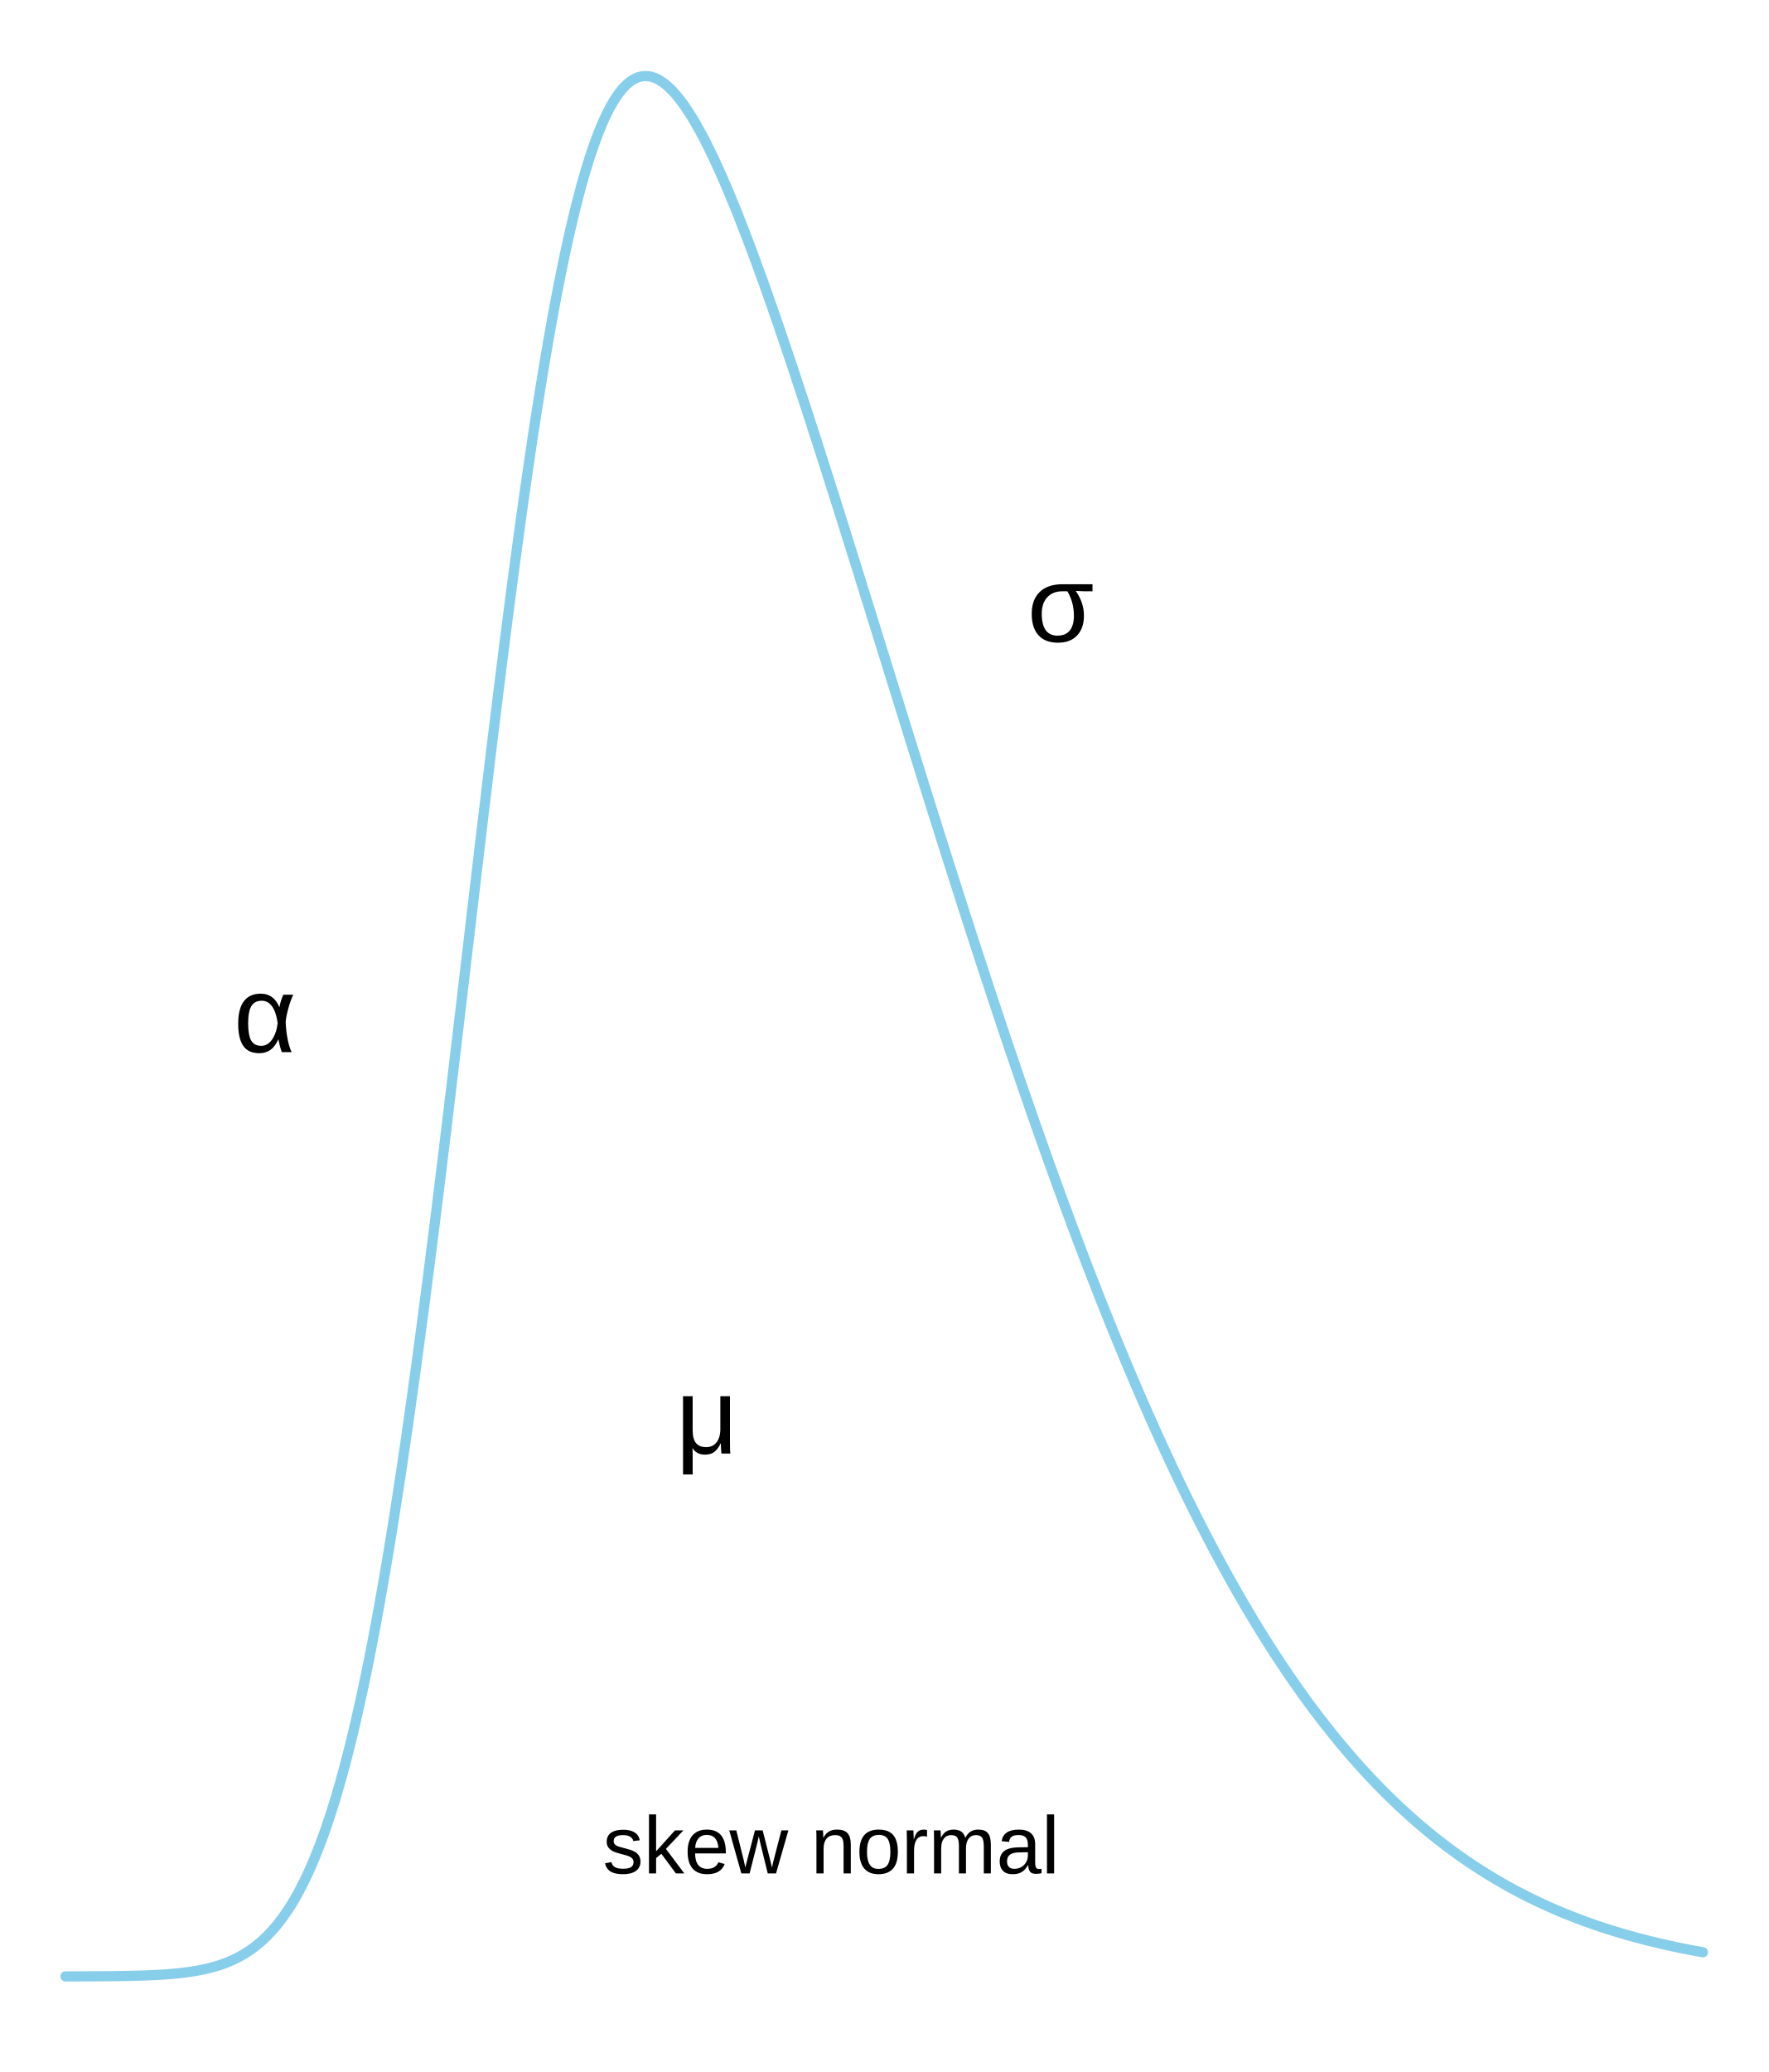
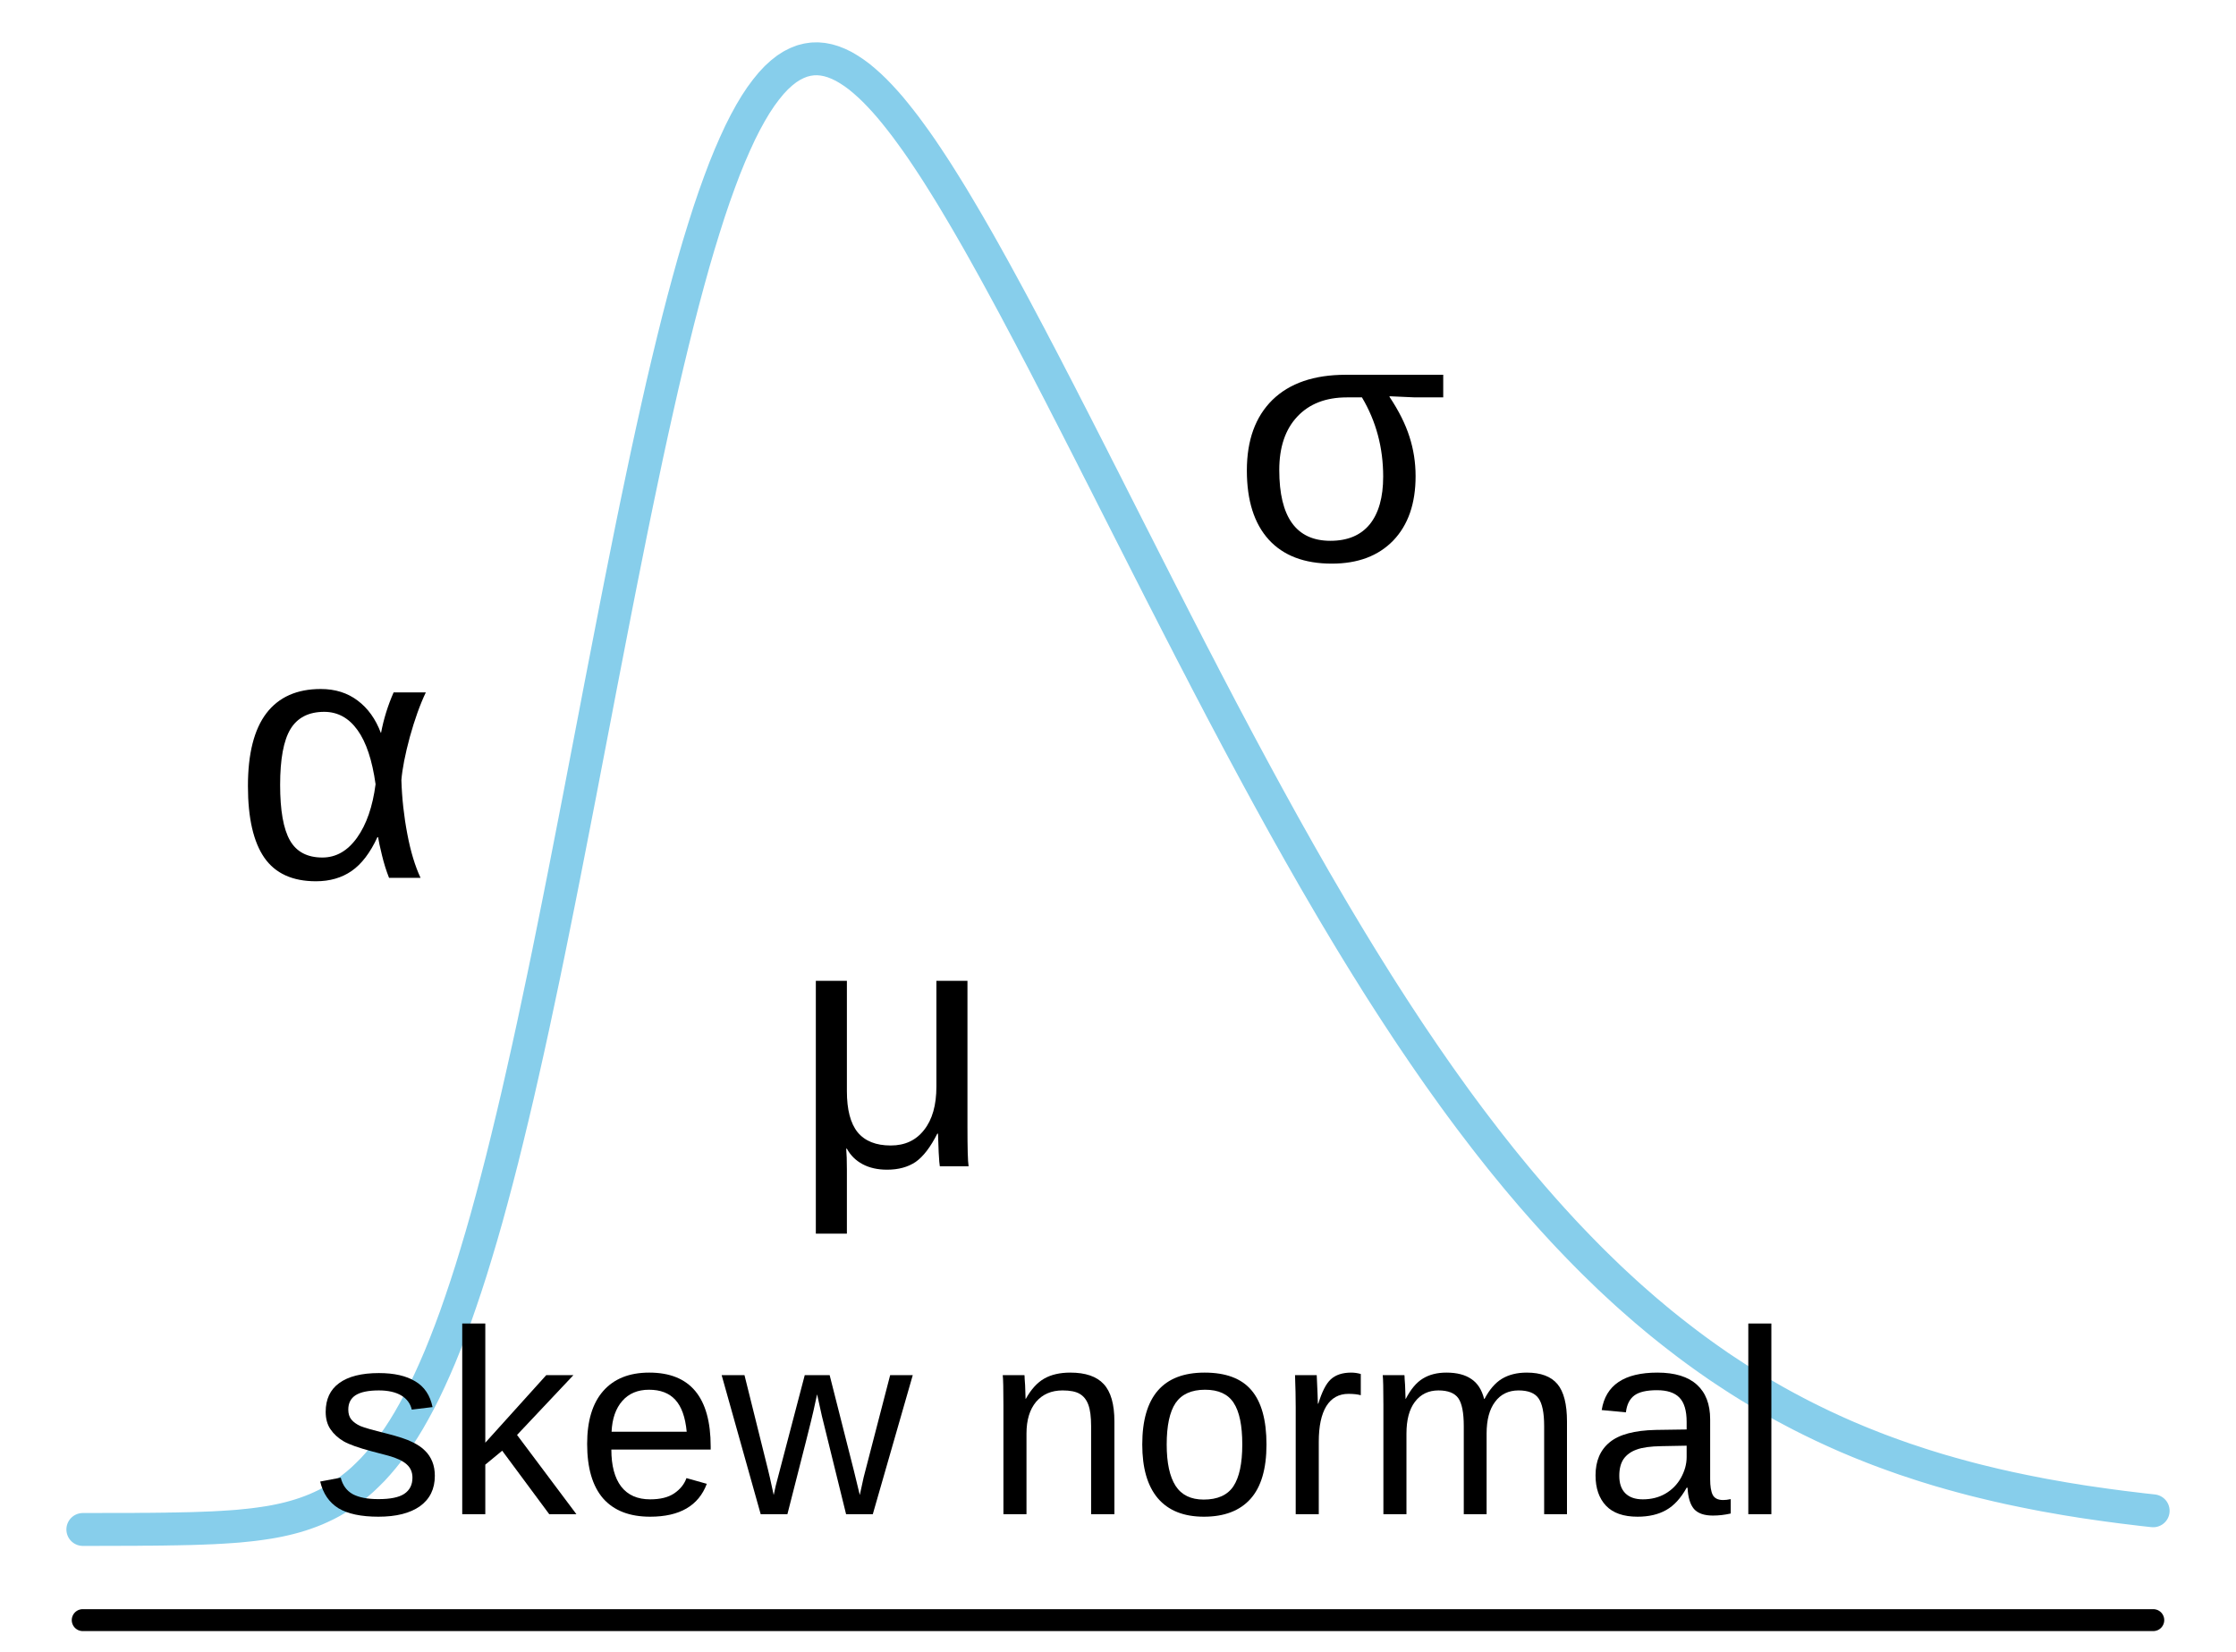
- <svg xmlns="http://www.w3.org/2000/svg" xmlns:xlink="http://www.w3.org/1999/xlink" width="391pt" height="458pt" viewBox="0 0 391 458" version="1.1">
+ <svg xmlns="http://www.w3.org/2000/svg" xmlns:xlink="http://www.w3.org/1999/xlink" width="153pt" height="113pt" viewBox="0 0 153 113" version="1.1">
  <defs>
    <g>
      <symbol overflow="visible" id="glyph0-0">
        <path style="stroke:none;" d="M 1.797 -12.391 L 11.688 -12.391 L 11.688 0 L 1.797 0 Z M 2.469 -11.719 L 2.469 -0.672 L 11.016 -0.672 L 11.016 -11.719 Z M 2.469 -11.719 " />
      </symbol>
      <symbol overflow="visible" id="glyph0-1">
        <path style="stroke:none;" d="M 8.344 -2.625 C 8.344 -1.727 8.004 -1.035 7.328 -0.547 C 6.648 -0.066 5.703 0.172 4.484 0.172 C 3.305 0.172 2.395 -0.02 1.75 -0.406 C 1.113 -0.801 0.695 -1.41 0.5 -2.234 L 1.906 -2.5 C 2.031 -1.988 2.301 -1.613 2.719 -1.375 C 3.145 -1.145 3.734 -1.031 4.484 -1.031 C 5.297 -1.031 5.883 -1.148 6.25 -1.391 C 6.625 -1.641 6.812 -2.008 6.812 -2.5 C 6.812 -2.875 6.68 -3.176 6.422 -3.406 C 6.16 -3.645 5.742 -3.844 5.172 -4 L 4.047 -4.297 C 3.141 -4.535 2.492 -4.766 2.109 -4.984 C 1.723 -5.211 1.422 -5.488 1.203 -5.812 C 0.984 -6.133 0.875 -6.531 0.875 -7 C 0.875 -7.863 1.18 -8.52 1.797 -8.969 C 2.422 -9.426 3.328 -9.656 4.516 -9.656 C 5.555 -9.656 6.383 -9.469 7 -9.094 C 7.625 -8.727 8.02 -8.141 8.188 -7.328 L 6.766 -7.156 C 6.672 -7.57 6.43 -7.895 6.047 -8.125 C 5.66 -8.352 5.148 -8.469 4.516 -8.469 C 3.797 -8.469 3.266 -8.359 2.922 -8.141 C 2.586 -7.922 2.422 -7.594 2.422 -7.156 C 2.422 -6.883 2.488 -6.66 2.625 -6.484 C 2.77 -6.305 2.977 -6.156 3.25 -6.031 C 3.531 -5.914 4.113 -5.75 5 -5.531 C 5.832 -5.32 6.43 -5.125 6.797 -4.938 C 7.172 -4.758 7.461 -4.562 7.672 -4.344 C 7.891 -4.133 8.055 -3.883 8.172 -3.594 C 8.285 -3.312 8.344 -2.988 8.344 -2.625 Z M 8.344 -2.625 " />
      </symbol>
      <symbol overflow="visible" id="glyph0-2">
        <path style="stroke:none;" d="M 7.172 0 L 3.953 -4.344 L 2.797 -3.391 L 2.797 0 L 1.219 0 L 1.219 -13.047 L 2.797 -13.047 L 2.797 -4.891 L 6.969 -9.516 L 8.828 -9.516 L 4.969 -5.422 L 9.031 0 Z M 7.172 0 " />
      </symbol>
      <symbol overflow="visible" id="glyph0-3">
        <path style="stroke:none;" d="M 2.422 -4.422 C 2.422 -3.328 2.645 -2.484 3.094 -1.891 C 3.551 -1.305 4.211 -1.016 5.078 -1.016 C 5.766 -1.016 6.312 -1.148 6.719 -1.422 C 7.133 -1.703 7.414 -2.051 7.562 -2.469 L 8.953 -2.078 C 8.391 -0.578 7.098 0.172 5.078 0.172 C 3.672 0.172 2.598 -0.242 1.859 -1.078 C 1.129 -1.922 0.766 -3.164 0.766 -4.812 C 0.766 -6.383 1.129 -7.586 1.859 -8.422 C 2.598 -9.266 3.648 -9.688 5.016 -9.688 C 7.816 -9.688 9.219 -8 9.219 -4.625 L 9.219 -4.422 Z M 7.578 -5.641 C 7.484 -6.641 7.223 -7.367 6.797 -7.828 C 6.379 -8.285 5.781 -8.516 5 -8.516 C 4.227 -8.516 3.617 -8.258 3.172 -7.75 C 2.723 -7.238 2.477 -6.535 2.438 -5.641 Z M 7.578 -5.641 " />
      </symbol>
      <symbol overflow="visible" id="glyph0-4">
        <path style="stroke:none;" d="M 10.312 0 L 8.484 0 L 6.828 -6.719 L 6.5 -8.203 C 6.445 -7.941 6.363 -7.562 6.25 -7.062 C 6.145 -6.57 5.551 -4.219 4.469 0 L 2.641 0 L -0.031 -9.516 L 1.531 -9.516 L 3.141 -3.047 C 3.18 -2.91 3.312 -2.332 3.531 -1.312 L 3.672 -1.953 L 5.656 -9.516 L 7.359 -9.516 L 9.016 -2.984 L 9.422 -1.312 L 9.688 -2.531 L 11.5 -9.516 L 13.047 -9.516 Z M 10.312 0 " />
      </symbol>
      <symbol overflow="visible" id="glyph0-5">
        <path style="stroke:none;" d="" />
      </symbol>
      <symbol overflow="visible" id="glyph0-6">
        <path style="stroke:none;" d="M 7.25 0 L 7.25 -6.031 C 7.25 -6.656 7.188 -7.141 7.062 -7.484 C 6.938 -7.828 6.738 -8.078 6.469 -8.234 C 6.207 -8.391 5.816 -8.469 5.297 -8.469 C 4.535 -8.469 3.93 -8.207 3.484 -7.688 C 3.047 -7.164 2.828 -6.441 2.828 -5.516 L 2.828 0 L 1.25 0 L 1.25 -7.484 C 1.25 -8.586 1.234 -9.266 1.203 -9.516 L 2.688 -9.516 C 2.695 -9.484 2.703 -9.398 2.703 -9.266 C 2.711 -9.141 2.723 -8.992 2.734 -8.828 C 2.742 -8.66 2.754 -8.348 2.766 -7.891 L 2.781 -7.891 C 3.145 -8.547 3.566 -9.008 4.047 -9.281 C 4.523 -9.551 5.117 -9.688 5.828 -9.688 C 6.867 -9.688 7.629 -9.426 8.109 -8.906 C 8.598 -8.383 8.844 -7.531 8.844 -6.344 L 8.844 0 Z M 7.25 0 " />
      </symbol>
      <symbol overflow="visible" id="glyph0-7">
        <path style="stroke:none;" d="M 9.25 -4.766 C 9.25 -3.098 8.883 -1.859 8.156 -1.047 C 7.426 -0.234 6.363 0.172 4.969 0.172 C 3.582 0.172 2.531 -0.25 1.812 -1.094 C 1.102 -1.938 0.75 -3.16 0.75 -4.766 C 0.75 -8.047 2.172 -9.688 5.016 -9.688 C 6.473 -9.688 7.539 -9.285 8.219 -8.484 C 8.906 -7.68 9.25 -6.441 9.25 -4.766 Z M 7.594 -4.766 C 7.594 -6.078 7.395 -7.031 7 -7.625 C 6.613 -8.219 5.961 -8.516 5.047 -8.516 C 4.117 -8.516 3.445 -8.211 3.031 -7.609 C 2.625 -7.004 2.422 -6.055 2.422 -4.766 C 2.422 -3.516 2.625 -2.57 3.031 -1.938 C 3.438 -1.312 4.078 -1 4.953 -1 C 5.898 -1 6.578 -1.301 6.984 -1.906 C 7.391 -2.52 7.594 -3.473 7.594 -4.766 Z M 7.594 -4.766 " />
      </symbol>
      <symbol overflow="visible" id="glyph0-8">
        <path style="stroke:none;" d="M 1.25 0 L 1.25 -7.297 C 1.25 -7.961 1.234 -8.703 1.203 -9.516 L 2.688 -9.516 C 2.738 -8.43 2.766 -7.781 2.766 -7.562 L 2.797 -7.562 C 3.047 -8.383 3.332 -8.941 3.656 -9.234 C 3.988 -9.535 4.453 -9.688 5.047 -9.688 C 5.266 -9.688 5.484 -9.656 5.703 -9.594 L 5.703 -8.141 C 5.484 -8.203 5.203 -8.234 4.859 -8.234 C 4.203 -8.234 3.695 -7.953 3.344 -7.391 C 3 -6.828 2.828 -6.016 2.828 -4.953 L 2.828 0 Z M 1.25 0 " />
      </symbol>
      <symbol overflow="visible" id="glyph0-9">
        <path style="stroke:none;" d="M 6.75 0 L 6.75 -6.031 C 6.75 -6.945 6.625 -7.582 6.375 -7.938 C 6.125 -8.289 5.672 -8.469 5.016 -8.469 C 4.336 -8.469 3.801 -8.207 3.406 -7.688 C 3.02 -7.176 2.828 -6.453 2.828 -5.516 L 2.828 0 L 1.25 0 L 1.25 -7.484 C 1.25 -8.586 1.234 -9.266 1.203 -9.516 L 2.688 -9.516 C 2.695 -9.484 2.703 -9.398 2.703 -9.266 C 2.711 -9.141 2.723 -8.992 2.734 -8.828 C 2.742 -8.66 2.754 -8.348 2.766 -7.891 L 2.781 -7.891 C 3.125 -8.555 3.516 -9.02 3.953 -9.281 C 4.391 -9.551 4.926 -9.688 5.562 -9.688 C 6.281 -9.688 6.848 -9.539 7.266 -9.25 C 7.691 -8.969 7.984 -8.516 8.141 -7.891 L 8.172 -7.891 C 8.504 -8.523 8.898 -8.984 9.359 -9.266 C 9.828 -9.547 10.395 -9.688 11.062 -9.688 C 12.02 -9.688 12.719 -9.426 13.156 -8.906 C 13.594 -8.383 13.812 -7.531 13.812 -6.344 L 13.812 0 L 12.25 0 L 12.25 -6.031 C 12.25 -6.945 12.117 -7.582 11.859 -7.938 C 11.609 -8.289 11.156 -8.469 10.5 -8.469 C 9.812 -8.469 9.273 -8.207 8.891 -7.688 C 8.504 -7.176 8.312 -6.453 8.312 -5.516 L 8.312 0 Z M 6.75 0 " />
      </symbol>
      <symbol overflow="visible" id="glyph0-10">
        <path style="stroke:none;" d="M 3.641 0.172 C 2.68 0.172 1.961 -0.078 1.484 -0.578 C 1.004 -1.086 0.766 -1.781 0.766 -2.656 C 0.766 -3.633 1.086 -4.391 1.734 -4.922 C 2.379 -5.453 3.426 -5.734 4.875 -5.766 L 7 -5.797 L 7 -6.312 C 7 -7.094 6.832 -7.648 6.5 -7.984 C 6.176 -8.316 5.664 -8.484 4.969 -8.484 C 4.258 -8.484 3.742 -8.363 3.422 -8.125 C 3.098 -7.883 2.906 -7.5 2.844 -6.969 L 1.188 -7.125 C 1.457 -8.832 2.727 -9.688 5 -9.688 C 6.195 -9.688 7.098 -9.41 7.703 -8.859 C 8.305 -8.316 8.609 -7.523 8.609 -6.484 L 8.609 -2.391 C 8.609 -1.922 8.664 -1.566 8.781 -1.328 C 8.906 -1.086 9.145 -0.969 9.5 -0.969 C 9.645 -0.969 9.816 -0.988 10.016 -1.031 L 10.016 -0.047 C 9.609 0.047 9.203 0.094 8.797 0.094 C 8.203 0.094 7.77 -0.055 7.5 -0.359 C 7.238 -0.672 7.094 -1.156 7.062 -1.812 L 7 -1.812 C 6.602 -1.094 6.133 -0.582 5.594 -0.281 C 5.062 0.02 4.41 0.172 3.641 0.172 Z M 4 -1.016 C 4.582 -1.016 5.098 -1.145 5.547 -1.406 C 5.992 -1.664 6.348 -2.023 6.609 -2.484 C 6.867 -2.953 7 -3.426 7 -3.906 L 7 -4.688 L 5.281 -4.656 C 4.531 -4.645 3.961 -4.566 3.578 -4.422 C 3.191 -4.285 2.895 -4.07 2.688 -3.781 C 2.488 -3.488 2.391 -3.102 2.391 -2.625 C 2.391 -2.113 2.523 -1.719 2.797 -1.438 C 3.078 -1.156 3.477 -1.016 4 -1.016 Z M 4 -1.016 " />
      </symbol>
      <symbol overflow="visible" id="glyph0-11">
        <path style="stroke:none;" d="M 1.219 0 L 1.219 -13.047 L 2.797 -13.047 L 2.797 0 Z M 1.219 0 " />
      </symbol>
      <symbol overflow="visible" id="glyph1-0">
        <path style="stroke:none;" d="M 2.406 -16.516 L 15.594 -16.516 L 15.594 0 L 2.406 0 Z M 3.297 -15.625 L 3.297 -0.891 L 14.703 -0.891 L 14.703 -15.625 Z M 3.297 -15.625 " />
      </symbol>
      <symbol overflow="visible" id="glyph1-1">
        <path style="stroke:none;" d="M 10.109 0 C 10.086 -0.094 10.062 -0.41 10.031 -0.953 C 10.008 -1.492 9.992 -1.922 9.984 -2.234 L 9.938 -2.234 C 9.469 -1.305 8.973 -0.66 8.453 -0.297 C 7.93 0.055 7.281 0.234 6.5 0.234 C 5.852 0.234 5.297 0.109 4.828 -0.141 C 4.359 -0.391 4 -0.742 3.75 -1.203 L 3.703 -1.203 C 3.734 -0.859 3.75 -0.379 3.75 0.234 L 3.75 4.609 L 1.625 4.609 L 1.625 -12.688 L 3.75 -12.688 L 3.75 -5.141 C 3.75 -3.879 3.992 -2.941 4.484 -2.328 C 4.984 -1.723 5.738 -1.422 6.75 -1.422 C 7.719 -1.422 8.477 -1.773 9.031 -2.484 C 9.594 -3.191 9.875 -4.18 9.875 -5.453 L 9.875 -12.688 L 12 -12.688 L 12 -2.734 C 12 -1.242 12.023 -0.332 12.078 0 Z M 10.109 0 " />
      </symbol>
      <symbol overflow="visible" id="glyph1-2">
        <path style="stroke:none;" d="M 9.875 -2.781 C 9.383 -1.719 8.797 -0.945 8.109 -0.469 C 7.43 0 6.617 0.234 5.672 0.234 C 4.066 0.234 2.891 -0.301 2.141 -1.375 C 1.391 -2.457 1.016 -4.094 1.016 -6.281 C 1.016 -8.5 1.438 -10.16 2.281 -11.266 C 3.125 -12.367 4.363 -12.922 6 -12.922 C 6.988 -12.922 7.832 -12.656 8.531 -12.125 C 9.227 -11.602 9.754 -10.867 10.109 -9.922 L 10.125 -9.922 C 10.301 -10.859 10.586 -11.781 10.984 -12.688 L 13.188 -12.688 C 12.789 -11.852 12.426 -10.836 12.094 -9.641 C 11.77 -8.441 11.578 -7.457 11.516 -6.688 C 11.555 -5.438 11.691 -4.207 11.922 -3 C 12.148 -1.801 12.453 -0.801 12.828 0 L 10.672 0 C 10.484 -0.477 10.32 -0.992 10.188 -1.547 C 10.051 -2.109 9.961 -2.52 9.922 -2.781 Z M 3.219 -6.359 C 3.219 -4.617 3.441 -3.352 3.891 -2.562 C 4.336 -1.781 5.078 -1.391 6.109 -1.391 C 7.047 -1.391 7.836 -1.844 8.484 -2.75 C 9.129 -3.656 9.551 -4.875 9.75 -6.406 C 9.52 -8.051 9.109 -9.285 8.516 -10.109 C 7.922 -10.941 7.16 -11.359 6.234 -11.359 C 5.172 -11.359 4.398 -10.961 3.922 -10.172 C 3.453 -9.391 3.219 -8.117 3.219 -6.359 Z M 3.219 -6.359 " />
      </symbol>
      <symbol overflow="visible" id="glyph1-3">
        <path style="stroke:none;" d="M 12.562 -5.75 C 12.562 -3.875 12.051 -2.406 11.031 -1.344 C 10.008 -0.289 8.609 0.234 6.828 0.234 C 4.953 0.234 3.516 -0.312 2.516 -1.406 C 1.516 -2.508 1.016 -4.086 1.016 -6.141 C 1.016 -8.211 1.598 -9.82 2.766 -10.969 C 3.941 -12.113 5.613 -12.688 7.781 -12.688 L 14.453 -12.688 L 14.453 -11.141 L 12.516 -11.141 L 10.781 -11.219 L 10.781 -11.172 C 11.414 -10.223 11.867 -9.316 12.141 -8.453 C 12.422 -7.586 12.562 -6.688 12.562 -5.75 Z M 10.344 -5.719 C 10.344 -7.707 9.859 -9.516 8.891 -11.141 L 7.859 -11.141 C 6.422 -11.141 5.289 -10.703 4.469 -9.828 C 3.645 -8.953 3.234 -7.734 3.234 -6.172 C 3.234 -2.941 4.398 -1.328 6.734 -1.328 C 7.91 -1.328 8.805 -1.703 9.422 -2.453 C 10.035 -3.211 10.344 -4.301 10.344 -5.719 Z M 10.344 -5.719 " />
      </symbol>
    </g>
  </defs>
-   <g id="surface249">
-     <rect x="0" y="0" width="391" height="458" style="fill:rgb(100%,100%,100%);fill-opacity:1;stroke:none;" />
-     <path style="fill:none;stroke-width:2.25;stroke-linecap:round;stroke-linejoin:round;stroke:rgb(52.941%,80.784%,92.157%);stroke-opacity:1;stroke-miterlimit:10;" d="M 14.48 436.867 L 15.387 436.867 L 16.293 436.863 L 17.195 436.863 L 19.008 436.855 L 19.91 436.852 L 20.816 436.848 L 22.629 436.832 L 23.531 436.824 L 24.438 436.816 L 25.344 436.805 L 26.246 436.793 L 27.152 436.781 L 28.059 436.766 L 28.965 436.746 L 29.867 436.723 L 30.773 436.699 L 31.68 436.668 L 32.582 436.637 L 33.488 436.598 L 34.395 436.555 L 35.297 436.508 L 36.203 436.449 L 37.109 436.387 L 38.016 436.312 L 38.918 436.23 L 39.824 436.141 L 40.73 436.035 L 41.633 435.914 L 42.539 435.781 L 43.445 435.629 L 44.348 435.461 L 45.254 435.273 L 46.16 435.062 L 47.066 434.824 L 47.969 434.562 L 48.875 434.27 L 49.781 433.945 L 50.684 433.582 L 51.59 433.184 L 52.496 432.742 L 53.402 432.254 L 54.305 431.715 L 55.211 431.125 L 56.117 430.477 L 57.02 429.77 L 57.926 428.992 L 58.832 428.141 L 59.734 427.215 L 60.641 426.211 L 61.547 425.113 L 62.453 423.93 L 63.355 422.645 L 64.262 421.254 L 65.168 419.754 L 66.07 418.137 L 66.977 416.402 L 67.883 414.535 L 68.785 412.535 L 69.691 410.398 L 70.598 408.113 L 71.504 405.676 L 72.406 403.082 L 73.312 400.328 L 74.219 397.406 L 75.121 394.309 L 76.027 391.035 L 76.934 387.582 L 77.84 383.945 L 78.742 380.117 L 79.648 376.102 L 80.555 371.891 L 81.457 367.484 L 82.363 362.887 L 83.27 358.09 L 84.172 353.094 L 85.078 347.906 L 85.984 342.527 L 86.891 336.957 L 87.793 331.199 L 88.699 325.258 L 89.605 319.141 L 90.508 312.848 L 91.414 306.391 L 92.32 299.773 L 93.223 293.008 L 94.129 286.102 L 95.035 279.062 L 95.941 271.902 L 96.844 264.633 L 97.75 257.262 L 98.656 249.805 L 99.559 242.273 L 100.465 234.68 L 101.371 227.043 L 102.277 219.367 L 103.18 211.676 L 104.086 203.98 L 104.992 196.293 L 105.895 188.629 L 106.801 181 L 107.707 173.43 L 108.609 165.926 L 109.516 158.5 L 110.422 151.176 L 111.328 143.953 L 112.23 136.859 L 113.137 129.895 L 114.043 123.078 L 114.945 116.422 L 115.852 109.934 L 116.758 103.621 L 117.66 97.5 L 118.566 91.574 L 119.473 85.855 L 120.379 80.348 L 121.281 75.059 L 122.188 69.992 L 123.094 65.152 L 123.996 60.547 L 124.902 56.18 L 125.809 52.047 L 126.715 48.152 L 127.617 44.5 L 128.523 41.086 L 129.43 37.914 L 130.332 34.977 L 131.238 32.277 L 132.145 29.809 L 133.047 27.574 L 133.953 25.562 L 134.859 23.773 L 135.766 22.199 L 136.668 20.84 L 137.574 19.691 L 138.48 18.738 L 139.383 17.984 L 140.289 17.422 L 141.195 17.039 L 142.098 16.836 L 143.004 16.805 L 143.91 16.934 L 144.816 17.223 L 145.719 17.664 L 146.625 18.246 L 147.531 18.969 L 148.434 19.824 L 149.34 20.805 L 150.246 21.906 L 151.152 23.117 L 152.055 24.441 L 152.961 25.863 L 153.867 27.383 L 154.77 28.996 L 155.676 30.695 L 156.582 32.477 L 157.484 34.336 L 158.391 36.266 L 159.297 38.262 L 160.203 40.328 L 161.105 42.449 L 162.012 44.633 L 162.918 46.863 L 163.82 49.148 L 164.727 51.48 L 165.633 53.855 L 166.535 56.273 L 167.441 58.73 L 168.348 61.223 L 169.254 63.75 L 170.156 66.309 L 171.062 68.898 L 171.969 71.516 L 172.871 74.16 L 173.777 76.828 L 174.684 79.52 L 175.59 82.23 L 176.492 84.965 L 177.398 87.715 L 178.305 90.484 L 179.207 93.27 L 180.113 96.066 L 181.02 98.879 L 181.922 101.707 L 182.828 104.547 L 183.734 107.395 L 184.641 110.254 L 185.543 113.121 L 186.449 115.996 L 187.355 118.883 L 188.258 121.77 L 189.164 124.668 L 190.07 127.57 L 190.973 130.473 L 192.785 136.293 L 193.691 139.207 L 194.594 142.125 L 195.5 145.039 L 196.406 147.957 L 197.309 150.875 L 200.027 159.617 L 200.93 162.523 L 201.836 165.43 L 202.742 168.332 L 203.645 171.23 L 205.457 177.012 L 206.359 179.891 L 207.266 182.766 L 208.172 185.633 L 209.078 188.492 L 209.98 191.348 L 210.887 194.191 L 211.793 197.023 L 212.695 199.852 L 213.602 202.664 L 214.508 205.473 L 215.41 208.266 L 216.316 211.051 L 217.223 213.82 L 218.129 216.582 L 219.031 219.328 L 219.938 222.062 L 220.844 224.785 L 221.746 227.492 L 222.652 230.188 L 223.559 232.867 L 224.465 235.531 L 225.367 238.18 L 226.273 240.816 L 227.18 243.438 L 228.082 246.039 L 228.988 248.625 L 229.895 251.195 L 230.797 253.75 L 231.703 256.289 L 232.609 258.809 L 233.516 261.309 L 234.418 263.793 L 235.324 266.258 L 236.23 268.707 L 237.133 271.137 L 238.039 273.547 L 238.945 275.938 L 239.848 278.309 L 240.754 280.664 L 241.66 282.996 L 242.566 285.309 L 243.469 287.605 L 244.375 289.879 L 245.281 292.133 L 246.184 294.367 L 247.09 296.578 L 247.996 298.77 L 248.902 300.941 L 249.805 303.094 L 250.711 305.223 L 251.617 307.332 L 252.52 309.422 L 253.426 311.488 L 254.332 313.535 L 255.234 315.559 L 256.141 317.562 L 257.047 319.543 L 257.953 321.504 L 258.855 323.441 L 259.762 325.359 L 260.668 327.258 L 261.57 329.133 L 262.477 330.984 L 263.383 332.816 L 264.285 334.625 L 265.191 336.414 L 266.098 338.184 L 267.004 339.93 L 267.906 341.652 L 268.812 343.355 L 269.719 345.039 L 270.621 346.699 L 271.527 348.34 L 272.434 349.957 L 273.34 351.555 L 274.242 353.133 L 275.148 354.688 L 276.055 356.223 L 276.957 357.738 L 277.863 359.23 L 278.77 360.703 L 279.672 362.156 L 280.578 363.586 L 281.484 365 L 282.391 366.391 L 283.293 367.762 L 284.199 369.113 L 285.105 370.445 L 286.008 371.758 L 286.914 373.051 L 287.82 374.324 L 288.723 375.578 L 289.629 376.812 L 290.535 378.027 L 291.441 379.227 L 292.344 380.402 L 293.25 381.562 L 294.156 382.703 L 295.059 383.828 L 295.965 384.934 L 296.871 386.02 L 297.777 387.09 L 298.68 388.141 L 299.586 389.176 L 300.492 390.191 L 301.395 391.191 L 302.301 392.176 L 303.207 393.141 L 304.109 394.09 L 305.016 395.023 L 305.922 395.941 L 306.828 396.84 L 307.73 397.727 L 308.637 398.594 L 309.543 399.449 L 310.445 400.285 L 311.352 401.109 L 312.258 401.918 L 313.16 402.711 L 314.066 403.488 L 314.973 404.254 L 315.879 405.004 L 316.781 405.738 L 317.688 406.461 L 318.594 407.168 L 319.496 407.863 L 320.402 408.543 L 321.309 409.211 L 322.215 409.867 L 323.117 410.508 L 324.023 411.137 L 324.93 411.754 L 325.832 412.359 L 326.738 412.949 L 327.645 413.531 L 328.547 414.098 L 329.453 414.656 L 330.359 415.203 L 331.266 415.734 L 332.168 416.258 L 333.074 416.77 L 333.98 417.273 L 334.883 417.762 L 335.789 418.242 L 336.695 418.715 L 337.598 419.172 L 338.504 419.625 L 339.41 420.062 L 340.316 420.496 L 341.219 420.914 L 342.125 421.328 L 343.031 421.73 L 343.934 422.125 L 344.84 422.508 L 345.746 422.887 L 346.652 423.254 L 347.555 423.613 L 348.461 423.965 L 349.367 424.309 L 350.27 424.645 L 351.176 424.973 L 352.082 425.293 L 352.984 425.605 L 353.891 425.91 L 354.797 426.207 L 355.703 426.5 L 356.605 426.781 L 357.512 427.059 L 358.418 427.328 L 359.32 427.594 L 360.227 427.852 L 361.133 428.102 L 362.035 428.348 L 362.941 428.586 L 363.848 428.82 L 364.754 429.047 L 365.656 429.27 L 366.562 429.488 L 367.469 429.699 L 368.371 429.902 L 369.277 430.102 L 370.184 430.297 L 371.09 430.488 L 371.992 430.676 L 372.898 430.855 L 373.805 431.031 L 374.707 431.203 L 375.613 431.371 L 376.52 431.531 " />
+   <g id="surface48">
+     <rect x="0" y="0" width="153" height="113" style="fill:rgb(100%,100%,100%);fill-opacity:1;stroke:none;" />
+     <path style="fill:none;stroke-width:2.25;stroke-linecap:round;stroke-linejoin:round;stroke:rgb(52.941%,80.784%,92.157%);stroke-opacity:1;stroke-miterlimit:10;" d="M 5.668 104.652 L 6.73 104.652 L 7.082 104.648 L 8.145 104.648 L 8.5 104.645 L 9.207 104.645 L 9.918 104.637 L 10.27 104.637 L 10.98 104.629 L 11.332 104.625 L 11.688 104.617 L 12.043 104.613 L 12.395 104.605 L 13.105 104.59 L 13.457 104.578 L 13.812 104.566 L 14.168 104.551 L 14.52 104.539 L 15.23 104.5 L 15.582 104.477 L 15.938 104.453 L 16.293 104.426 L 16.645 104.391 L 17 104.355 L 17.355 104.316 L 17.707 104.27 L 18.062 104.219 L 18.418 104.164 L 18.77 104.102 L 19.125 104.031 L 19.48 103.953 L 19.832 103.867 L 20.188 103.77 L 20.543 103.664 L 20.895 103.547 L 21.25 103.418 L 21.605 103.277 L 21.957 103.121 L 22.312 102.953 L 22.668 102.766 L 23.02 102.562 L 23.375 102.34 L 23.73 102.098 L 24.082 101.836 L 24.438 101.555 L 24.793 101.246 L 25.145 100.91 L 25.5 100.555 L 25.855 100.164 L 26.207 99.75 L 26.562 99.305 L 26.918 98.824 L 27.27 98.312 L 27.625 97.766 L 27.98 97.18 L 28.332 96.559 L 28.688 95.898 L 29.043 95.199 L 29.395 94.457 L 29.75 93.672 L 30.105 92.848 L 30.457 91.977 L 30.812 91.059 L 31.168 90.098 L 31.52 89.086 L 31.875 88.031 L 32.23 86.93 L 32.582 85.781 L 32.938 84.586 L 33.293 83.344 L 33.645 82.055 L 34 80.719 L 34.355 79.34 L 34.707 77.918 L 35.062 76.449 L 35.418 74.941 L 35.77 73.395 L 36.125 71.812 L 36.48 70.191 L 36.832 68.535 L 37.188 66.852 L 37.543 65.137 L 37.895 63.395 L 38.25 61.629 L 38.605 59.84 L 38.957 58.039 L 39.312 56.219 L 39.668 54.387 L 40.02 52.551 L 40.73 48.863 L 41.082 47.023 L 41.438 45.188 L 41.793 43.359 L 42.145 41.547 L 42.5 39.746 L 42.855 37.969 L 43.207 36.215 L 43.562 34.484 L 43.918 32.785 L 44.27 31.117 L 44.625 29.484 L 44.98 27.891 L 45.332 26.336 L 45.688 24.824 L 46.043 23.355 L 46.395 21.938 L 46.75 20.566 L 47.105 19.246 L 47.457 17.98 L 47.812 16.766 L 48.168 15.609 L 48.52 14.504 L 48.875 13.457 L 49.23 12.469 L 49.582 11.535 L 49.938 10.66 L 50.293 9.844 L 50.645 9.082 L 51 8.379 L 51.355 7.73 L 51.707 7.141 L 52.062 6.605 L 52.418 6.125 L 52.77 5.695 L 53.125 5.316 L 53.48 4.992 L 53.832 4.715 L 54.188 4.488 L 54.543 4.309 L 54.895 4.172 L 55.25 4.082 L 55.605 4.031 L 55.957 4.023 L 56.312 4.055 L 56.668 4.125 L 57.02 4.23 L 57.375 4.371 L 57.73 4.543 L 58.082 4.75 L 58.438 4.984 L 58.793 5.246 L 59.145 5.539 L 59.5 5.855 L 59.855 6.195 L 60.207 6.559 L 60.562 6.945 L 60.918 7.352 L 61.27 7.781 L 61.625 8.227 L 61.98 8.688 L 62.332 9.168 L 62.688 9.66 L 63.043 10.168 L 63.395 10.691 L 63.75 11.227 L 64.105 11.773 L 64.457 12.332 L 64.812 12.902 L 65.168 13.48 L 65.52 14.07 L 65.875 14.668 L 66.23 15.273 L 66.582 15.883 L 66.938 16.504 L 67.293 17.133 L 67.645 17.766 L 68 18.402 L 68.355 19.051 L 68.707 19.699 L 69.062 20.352 L 69.418 21.012 L 69.77 21.676 L 70.48 23.012 L 70.832 23.688 L 71.188 24.363 L 71.543 25.043 L 71.895 25.727 L 72.25 26.41 L 72.605 27.098 L 72.957 27.789 L 73.312 28.477 L 73.668 29.172 L 74.02 29.863 L 74.73 31.254 L 75.082 31.953 L 75.438 32.648 L 75.793 33.348 L 76.145 34.047 L 76.855 35.445 L 77.207 36.141 L 77.918 37.539 L 78.27 38.234 L 78.625 38.934 L 78.98 39.629 L 79.332 40.324 L 79.688 41.02 L 80.043 41.711 L 80.395 42.402 L 80.75 43.094 L 81.105 43.781 L 81.457 44.469 L 82.168 45.836 L 82.52 46.52 L 82.875 47.199 L 83.23 47.875 L 83.582 48.551 L 83.938 49.223 L 84.293 49.891 L 84.645 50.559 L 85 51.223 L 85.355 51.883 L 85.707 52.539 L 86.062 53.195 L 86.418 53.848 L 86.77 54.496 L 87.48 55.785 L 87.832 56.422 L 88.188 57.059 L 88.543 57.688 L 88.895 58.316 L 89.605 59.559 L 89.957 60.176 L 90.668 61.395 L 91.02 61.996 L 91.375 62.598 L 91.73 63.191 L 92.082 63.781 L 92.438 64.371 L 92.793 64.953 L 93.145 65.527 L 93.5 66.102 L 93.855 66.668 L 94.207 67.234 L 94.562 67.793 L 94.918 68.348 L 95.27 68.895 L 95.625 69.441 L 95.98 69.98 L 96.332 70.516 L 96.688 71.047 L 97.043 71.57 L 97.395 72.09 L 97.75 72.605 L 98.105 73.117 L 98.457 73.621 L 98.812 74.121 L 99.168 74.617 L 99.52 75.109 L 99.875 75.594 L 100.23 76.074 L 100.582 76.547 L 100.938 77.016 L 101.293 77.48 L 101.645 77.941 L 102 78.395 L 102.355 78.844 L 102.707 79.289 L 103.062 79.727 L 103.418 80.16 L 103.77 80.59 L 104.125 81.012 L 104.48 81.43 L 104.832 81.844 L 105.543 82.656 L 105.895 83.051 L 106.25 83.445 L 106.605 83.832 L 106.957 84.215 L 107.312 84.594 L 107.668 84.965 L 108.02 85.332 L 108.375 85.695 L 108.73 86.055 L 109.082 86.406 L 109.438 86.754 L 109.793 87.098 L 110.145 87.438 L 110.5 87.77 L 110.855 88.098 L 111.207 88.422 L 111.562 88.742 L 111.918 89.055 L 112.27 89.363 L 112.625 89.672 L 112.98 89.969 L 113.332 90.266 L 113.688 90.559 L 114.043 90.844 L 114.395 91.125 L 114.75 91.402 L 115.105 91.676 L 115.457 91.945 L 115.812 92.211 L 116.168 92.473 L 116.52 92.727 L 116.875 92.98 L 117.23 93.227 L 117.582 93.473 L 117.938 93.711 L 118.293 93.945 L 118.645 94.176 L 119 94.406 L 119.355 94.629 L 119.707 94.848 L 120.418 95.277 L 120.77 95.484 L 121.48 95.891 L 121.832 96.086 L 122.188 96.281 L 122.543 96.469 L 122.895 96.656 L 123.25 96.84 L 123.605 97.02 L 123.957 97.195 L 124.668 97.539 L 125.02 97.703 L 125.375 97.867 L 125.73 98.027 L 126.082 98.184 L 126.438 98.34 L 126.793 98.488 L 127.145 98.637 L 127.5 98.781 L 127.855 98.922 L 128.207 99.062 L 128.562 99.199 L 128.918 99.332 L 129.27 99.461 L 129.625 99.59 L 129.98 99.715 L 130.332 99.84 L 131.043 100.074 L 131.395 100.191 L 131.75 100.305 L 132.105 100.414 L 132.457 100.523 L 132.812 100.629 L 133.168 100.73 L 133.52 100.832 L 134.23 101.027 L 134.582 101.121 L 134.938 101.215 L 135.293 101.305 L 135.645 101.391 L 136.355 101.562 L 136.707 101.645 L 137.062 101.723 L 137.418 101.805 L 137.77 101.879 L 138.48 102.027 L 138.832 102.098 L 139.543 102.238 L 139.895 102.305 L 140.605 102.43 L 140.957 102.492 L 141.312 102.555 L 141.668 102.613 L 142.02 102.668 L 142.375 102.727 L 142.73 102.781 L 143.082 102.832 L 143.793 102.934 L 144.145 102.984 L 144.855 103.078 L 145.207 103.125 L 145.918 103.211 L 146.27 103.254 L 146.625 103.297 L 146.98 103.336 L 147.332 103.375 " />
+     <path style="fill:none;stroke-width:1.5;stroke-linecap:round;stroke-linejoin:round;stroke:rgb(0%,0%,0%);stroke-opacity:1;stroke-miterlimit:10;" d="M 5.66 110.855 L 147.34 110.855 " />
    <g style="fill:rgb(0%,0%,0%);fill-opacity:1;">
-       <use xlink:href="#glyph0-1" x="133.27" y="414.107" />
-       <use xlink:href="#glyph0-2" x="142.27" y="414.107" />
-       <use xlink:href="#glyph0-3" x="151.27" y="414.107" />
-       <use xlink:href="#glyph0-4" x="161.27" y="414.107" />
-       <use xlink:href="#glyph0-5" x="174.27" y="414.107" />
-       <use xlink:href="#glyph0-6" x="179.27" y="414.107" />
-       <use xlink:href="#glyph0-7" x="189.27" y="414.107" />
-       <use xlink:href="#glyph0-8" x="199.27" y="414.107" />
-       <use xlink:href="#glyph0-9" x="205.27" y="414.107" />
-       <use xlink:href="#glyph0-10" x="220.27" y="414.107" />
-       <use xlink:href="#glyph0-11" x="230.27" y="414.107" />
+       <use xlink:href="#glyph0-1" x="21.41" y="103.607" />
+       <use xlink:href="#glyph0-2" x="30.41" y="103.607" />
+       <use xlink:href="#glyph0-3" x="39.41" y="103.607" />
+       <use xlink:href="#glyph0-4" x="49.41" y="103.607" />
+       <use xlink:href="#glyph0-5" x="62.41" y="103.607" />
+       <use xlink:href="#glyph0-6" x="67.41" y="103.607" />
+       <use xlink:href="#glyph0-7" x="77.41" y="103.607" />
+       <use xlink:href="#glyph0-8" x="87.41" y="103.607" />
+       <use xlink:href="#glyph0-9" x="93.41" y="103.607" />
+       <use xlink:href="#glyph0-10" x="108.41" y="103.607" />
+       <use xlink:href="#glyph0-11" x="118.41" y="103.607" />
    </g>
    <g style="fill:rgb(0%,0%,0%);fill-opacity:1;">
-       <use xlink:href="#glyph1-1" x="149.398" y="321.301" />
+       <use xlink:href="#glyph1-1" x="54.199" y="79.801" />
    </g>
    <g style="fill:rgb(0%,0%,0%);fill-opacity:1;">
-       <use xlink:href="#glyph1-2" x="51.648" y="232.566" />
+       <use xlink:href="#glyph1-2" x="15.949" y="60.066" />
    </g>
    <g style="fill:rgb(0%,0%,0%);fill-opacity:1;">
-       <use xlink:href="#glyph1-3" x="227.102" y="141.832" />
+       <use xlink:href="#glyph1-3" x="84.301" y="38.332" />
    </g>
  </g>
</svg>
